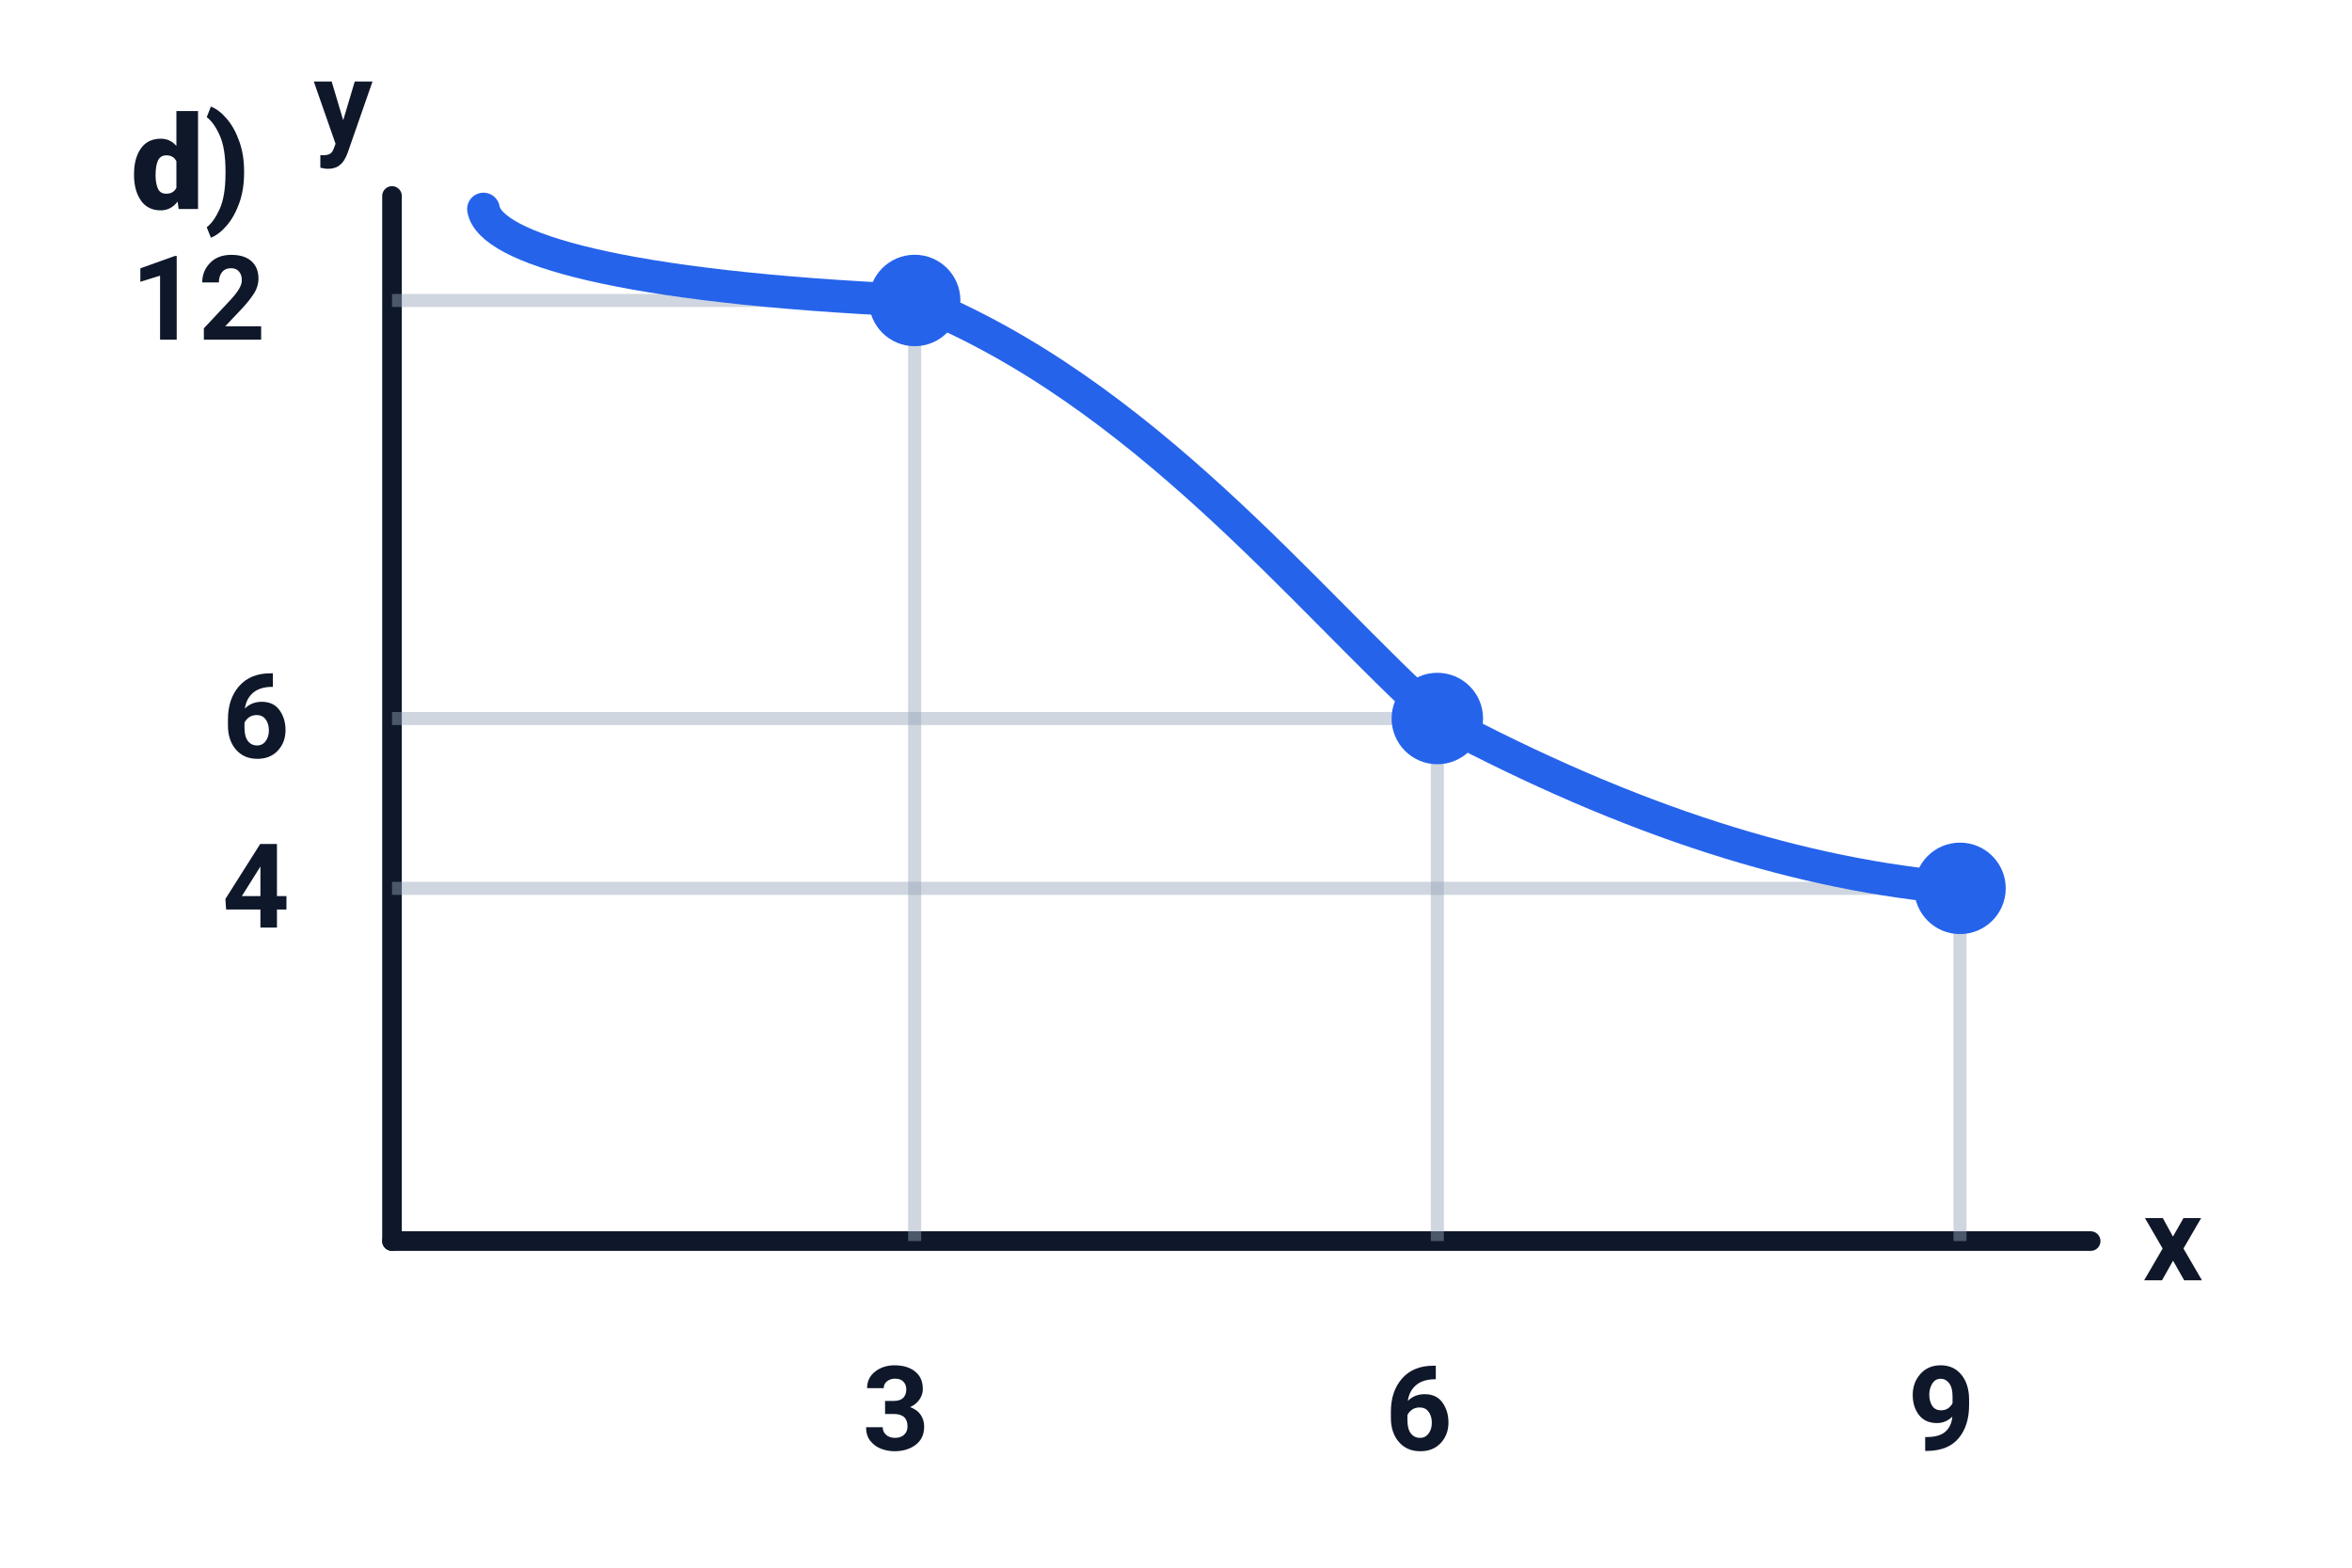
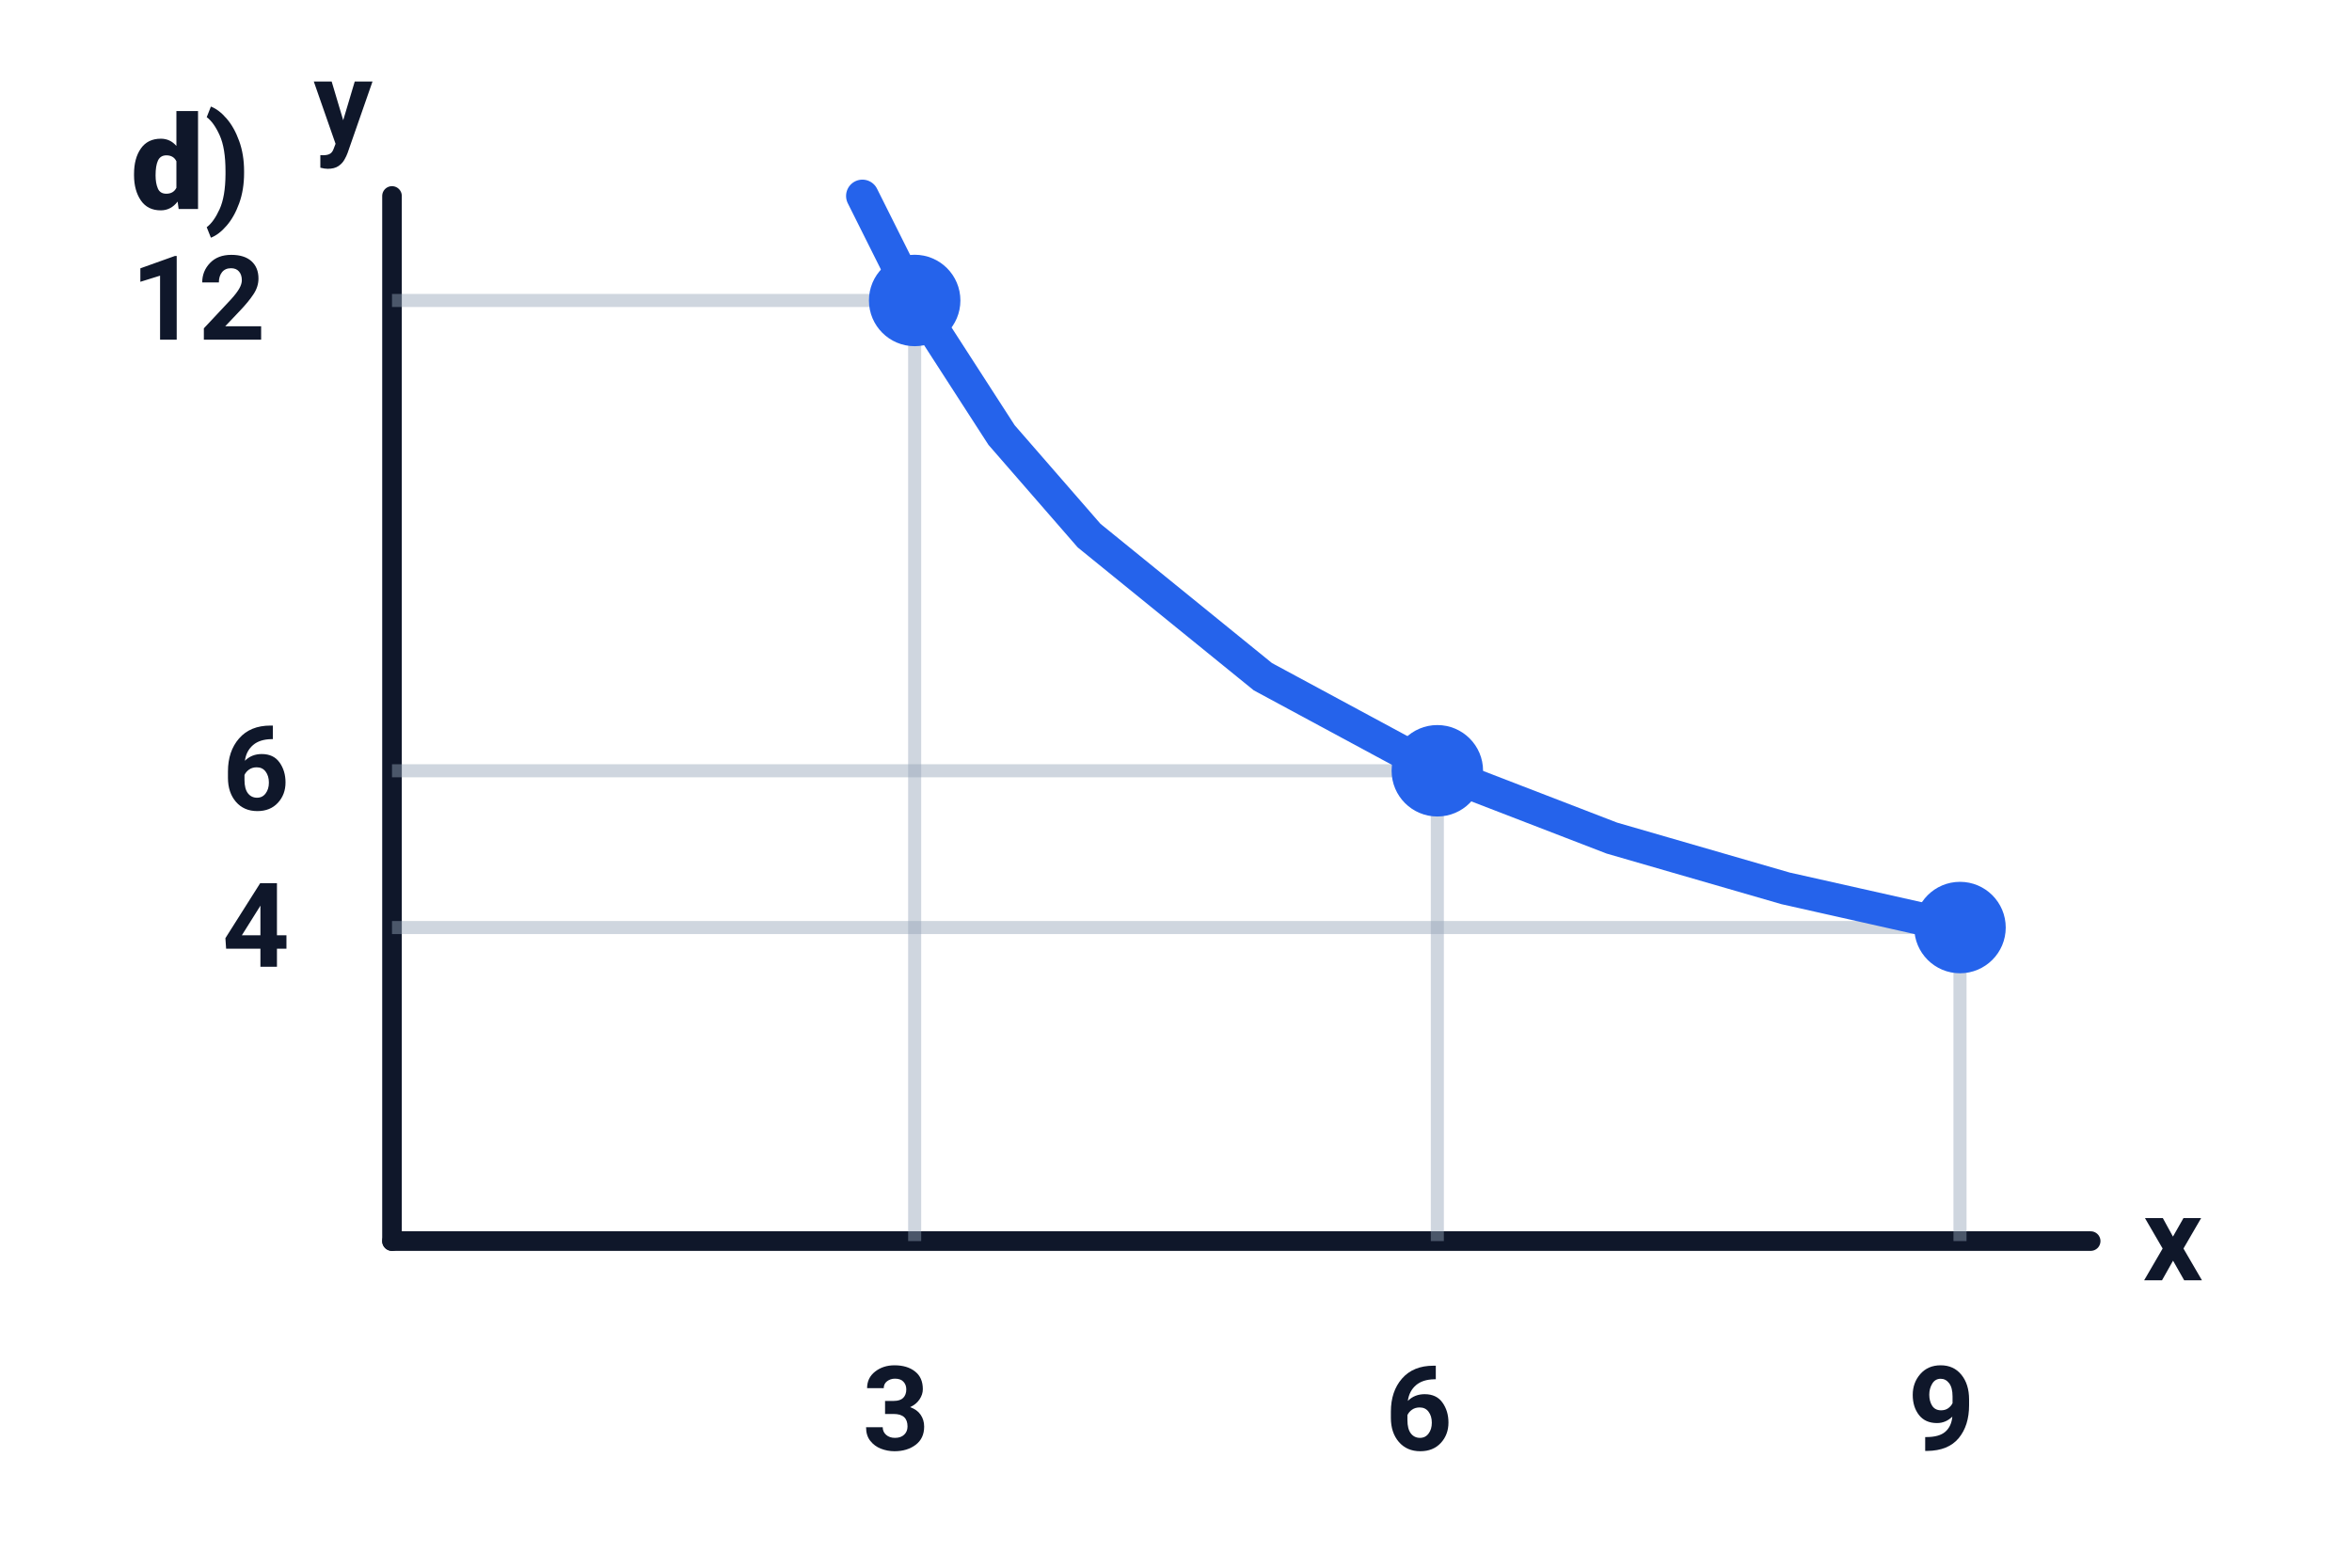
<svg xmlns="http://www.w3.org/2000/svg" width="360" height="240" viewBox="0 0 360 240" role="img" aria-label="Graf d)">
  <defs>
    <style>
      .axis{stroke:#0f172a;stroke-width:3;fill:none;stroke-linecap:round}
      .grid{stroke:#94a3b8;stroke-width:2;fill:none;opacity:.45}
      .curve{stroke:#2563eb;stroke-width:5;fill:none;stroke-linecap:round}
      .pt{fill:#2563eb}
      .txt{font: 18px system-ui, -apple-system, Segoe UI, Roboto, Arial, sans-serif; fill:#0f172a; font-weight:700}
      .lbl{font: 20px system-ui, -apple-system, Segoe UI, Roboto, Arial, sans-serif; fill:#0f172a; font-weight:800}
    </style>
  </defs>
  <path class="axis" d="M60 190 H320" />
  <path class="axis" d="M60 190 V30" />
  <path class="grid" d="M140 190 V46" />
-   <path class="grid" d="M220 190 V110" />
-   <path class="grid" d="M300 190 V136" />
+   <path class="grid" d="M220 190 V118" />
+   <path class="grid" d="M300 190 V142" />
  <path class="grid" d="M60 46 H140" />
-   <path class="grid" d="M60 110 H220" />
-   <path class="grid" d="M60 136 H300" />
-   <path class="curve" d="M74 32     C75 38, 95 44, 140 46     C175 60, 200 92, 220 110     C250 126, 276 134, 300 136" />
+   <path class="grid" d="M60 118 H220" />
+   <path class="grid" d="M60 142 H300" />
+   <path class="curve" d="M132 30 L140 46 L153.3 66.6 L166.7 82 L193.3 103.6 L220 118 L246.7 128.3 L273.3 136 L300 142" />
  <circle class="pt" cx="140" cy="46" r="7" />
-   <circle class="pt" cx="220" cy="110" r="7" />
-   <circle class="pt" cx="300" cy="136" r="7" />
+   <circle class="pt" cx="220" cy="118" r="7" />
+   <circle class="pt" cx="300" cy="142" r="7" />
  <text class="lbl" x="20" y="32">d)</text>
  <text class="txt" x="328" y="196">x</text>
  <text class="txt" x="48" y="22">y</text>
  <text class="txt" x="132" y="222">3</text>
  <text class="txt" x="212" y="222">6</text>
  <text class="txt" x="292" y="222">9</text>
  <text class="txt" x="20" y="52">12</text>
-   <text class="txt" x="34" y="116">6</text>
-   <text class="txt" x="34" y="142">4</text>
+   <text class="txt" x="34" y="124">6</text>
+   <text class="txt" x="34" y="148">4</text>
</svg>
